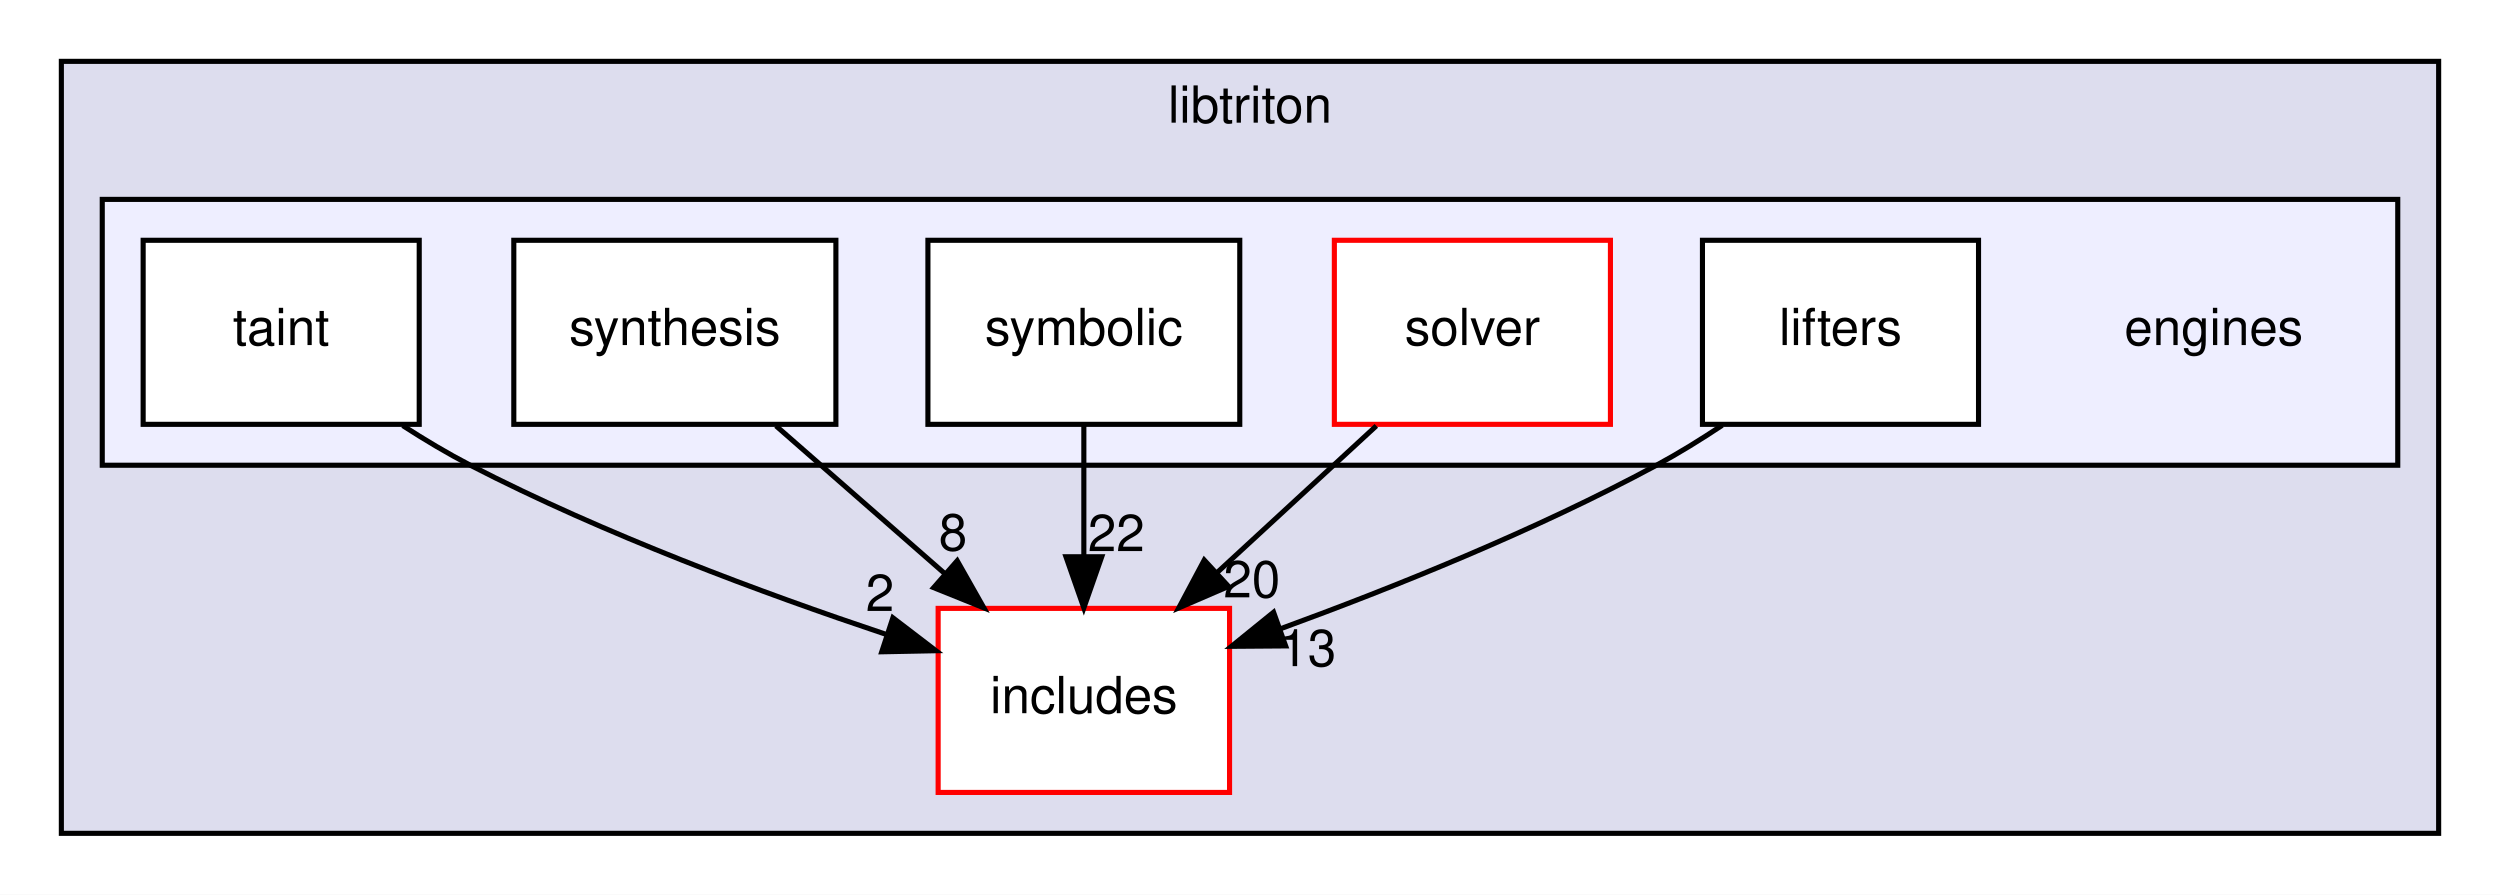
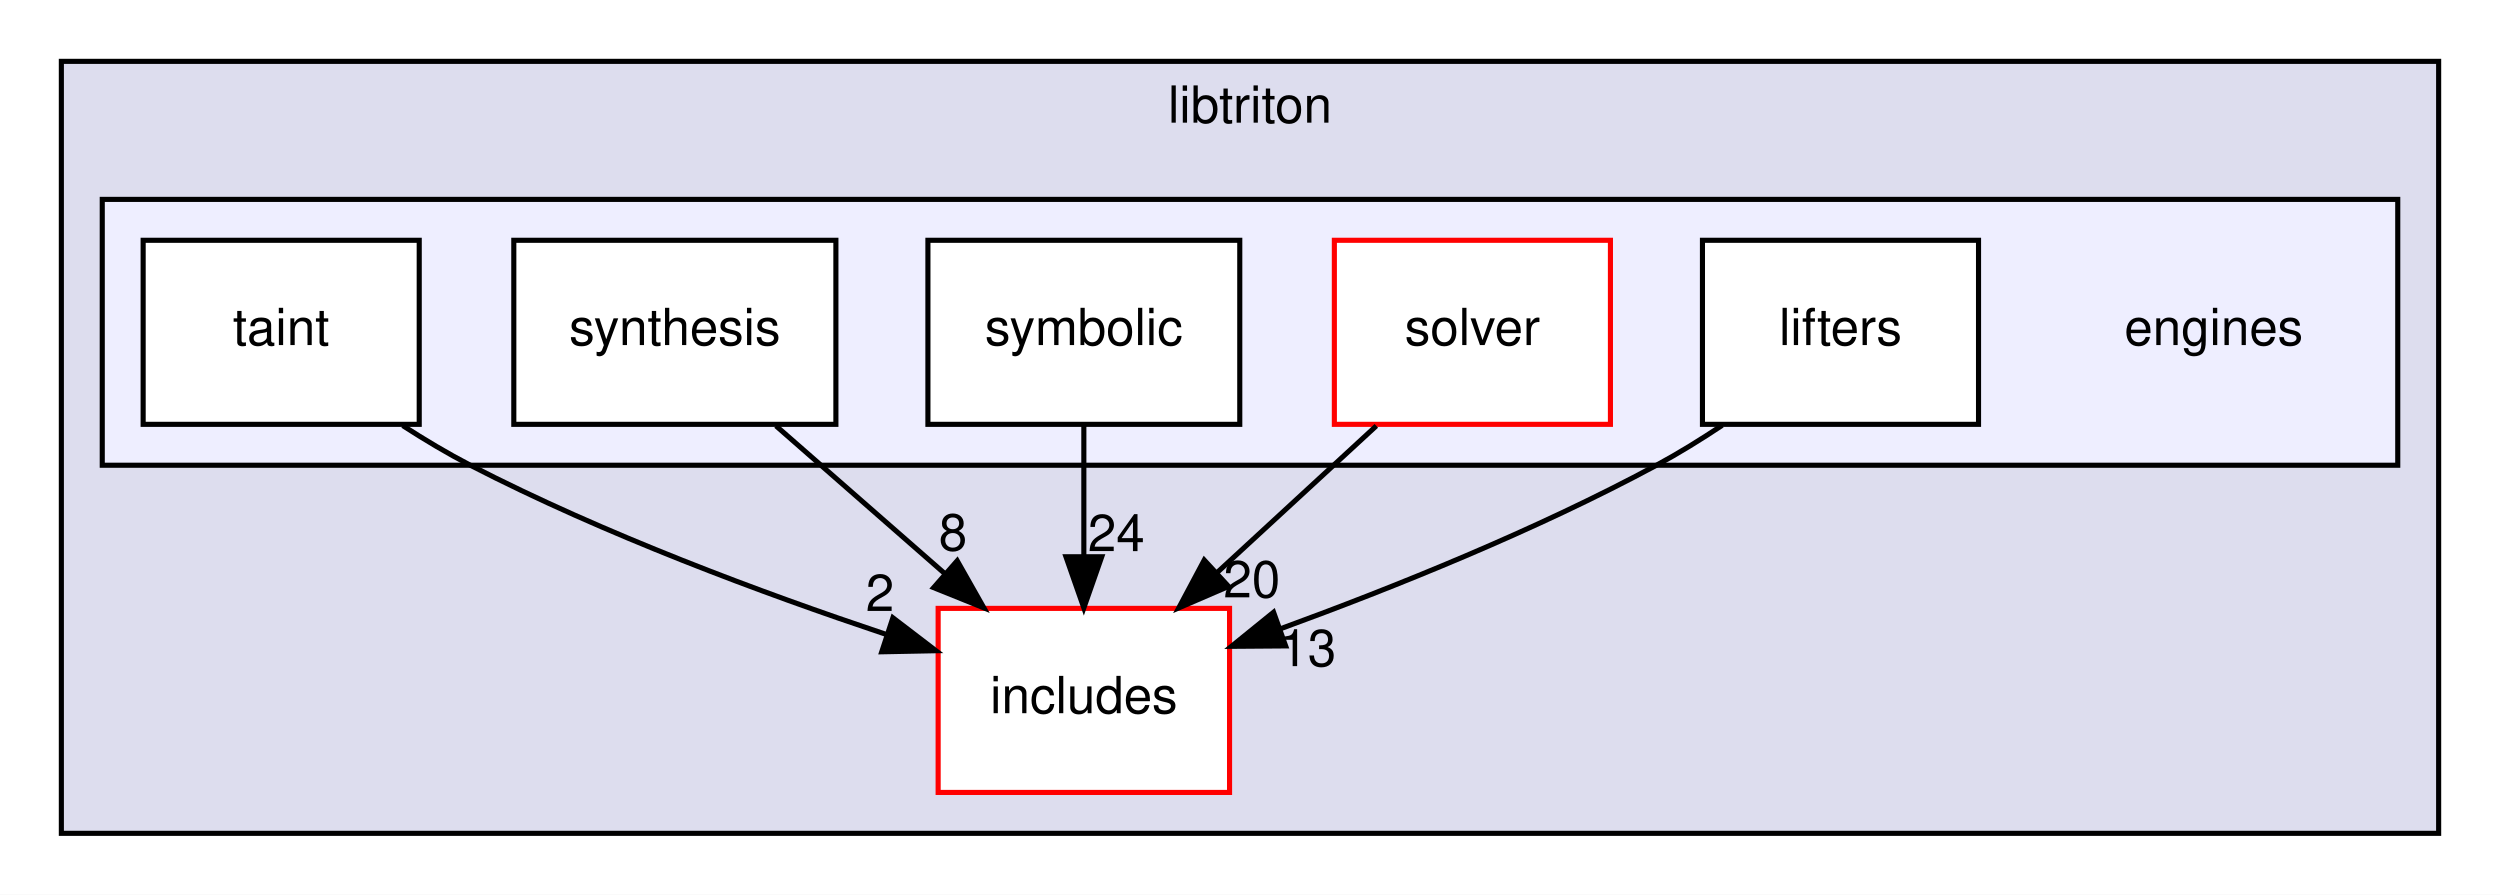
<svg xmlns="http://www.w3.org/2000/svg" xmlns:xlink="http://www.w3.org/1999/xlink" width="489pt" height="175pt" viewBox="0.00 0.00 489.00 175.00">
  <g id="graph0" class="graph" transform="scale(1 1) rotate(0) translate(4 171)">
    <polygon fill="white" stroke="transparent" points="-4,4 -4,-171 485,-171 485,4 -4,4" />
    <g id="clust1" class="cluster">
      <g id="a_clust1">
        <a xlink:href="dir_6826be0f3781bbf5456339e274d7c653.html" target="_top" xlink:title="libtriton">
          <polygon fill="#ddddee" stroke="black" points="8,-8 8,-159 473,-159 473,-8 8,-8" />
          <text text-anchor="middle" x="240.5" y="-147" font-family="Helvetica,sans-Serif" font-size="10.00">libtriton</text>
        </a>
      </g>
    </g>
    <g id="clust2" class="cluster">
      <g id="a_clust2">
        <a xlink:href="dir_8a4592047e397cc99d5435986dcaa724.html" target="_top">
          <polygon fill="#eeeeff" stroke="black" points="16,-80 16,-132 465,-132 465,-80 16,-80" />
        </a>
      </g>
    </g>
    <g id="node1" class="node">
      <g id="a_node1">
        <a xlink:href="dir_0a436fc82d73b0b9b664d07557632391.html" target="_top" xlink:title="includes">
          <polygon fill="white" stroke="red" points="236.5,-52 179.5,-52 179.5,-16 236.5,-16 236.5,-52" />
          <text text-anchor="middle" x="208" y="-31.5" font-family="Helvetica,sans-Serif" font-size="10.00">includes</text>
        </a>
      </g>
    </g>
    <g id="node2" class="node">
      <text text-anchor="middle" x="429" y="-103.5" font-family="Helvetica,sans-Serif" font-size="10.00">engines</text>
    </g>
    <g id="node3" class="node">
      <g id="a_node3">
        <a xlink:href="dir_8da2d78c8d7e761d978a83b178e3b1f1.html" target="_top" xlink:title="lifters">
          <polygon fill="white" stroke="black" points="383,-124 329,-124 329,-88 383,-88 383,-124" />
          <text text-anchor="middle" x="356" y="-103.5" font-family="Helvetica,sans-Serif" font-size="10.00">lifters</text>
        </a>
      </g>
    </g>
    <g id="edge5" class="edge">
      <path fill="none" stroke="black" d="M332.86,-87.81C328.68,-85.03 324.29,-82.31 320,-80 296.49,-67.32 268.62,-56.11 246.56,-48.05" />
      <polygon fill="black" stroke="black" points="247.47,-44.66 236.88,-44.58 245.11,-51.25 247.47,-44.66" />
      <g id="a_edge5-headlabel">
        <a xlink:href="dir_000020_000027.html" target="_top" xlink:title="13">
          <text text-anchor="middle" x="251.81" y="-40.7" font-family="Helvetica,sans-Serif" font-size="10.00">13</text>
        </a>
      </g>
    </g>
    <g id="node4" class="node">
      <g id="a_node4">
        <a xlink:href="dir_6408307a4d2f537021d7a2dc6107b634.html" target="_top" xlink:title="solver">
          <polygon fill="white" stroke="red" points="311,-124 257,-124 257,-88 311,-88 311,-124" />
          <text text-anchor="middle" x="284" y="-103.5" font-family="Helvetica,sans-Serif" font-size="10.00">solver</text>
        </a>
      </g>
    </g>
    <g id="edge4" class="edge">
      <path fill="none" stroke="black" d="M265.21,-87.7C255.83,-79.05 244.32,-68.45 234.09,-59.03" />
      <polygon fill="black" stroke="black" points="236.3,-56.3 226.57,-52.1 231.55,-61.45 236.3,-56.3" />
      <g id="a_edge4-headlabel">
        <a xlink:href="dir_000021_000027.html" target="_top" xlink:title="20">
          <text text-anchor="middle" x="240.86" y="-54.15" font-family="Helvetica,sans-Serif" font-size="10.00">20</text>
        </a>
      </g>
    </g>
    <g id="node5" class="node">
      <g id="a_node5">
        <a xlink:href="dir_5d163d56b379826e8b6fecbb4d2a5cde.html" target="_top" xlink:title="symbolic">
          <polygon fill="white" stroke="black" points="238.5,-124 177.5,-124 177.5,-88 238.5,-88 238.5,-124" />
          <text text-anchor="middle" x="208" y="-103.5" font-family="Helvetica,sans-Serif" font-size="10.00">symbolic</text>
        </a>
      </g>
    </g>
    <g id="edge2" class="edge">
      <path fill="none" stroke="black" d="M208,-87.7C208,-79.98 208,-70.71 208,-62.11" />
      <polygon fill="black" stroke="black" points="211.5,-62.1 208,-52.1 204.5,-62.1 211.5,-62.1" />
      <g id="a_edge2-headlabel">
-         <a xlink:href="dir_000024_000027.html" target="_top" xlink:title="22">
-           <text text-anchor="middle" x="214.34" y="-63.2" font-family="Helvetica,sans-Serif" font-size="10.00">22</text>
+         <a xlink:href="dir_000024_000027.html" target="_top" xlink:title="24">
+           <text text-anchor="middle" x="214.34" y="-63.2" font-family="Helvetica,sans-Serif" font-size="10.00">24</text>
        </a>
      </g>
    </g>
    <g id="node6" class="node">
      <g id="a_node6">
        <a xlink:href="dir_43a78711b146eb135379d6e36f91985d.html" target="_top" xlink:title="synthesis">
          <polygon fill="white" stroke="black" points="159.5,-124 96.5,-124 96.5,-88 159.5,-88 159.5,-124" />
          <text text-anchor="middle" x="128" y="-103.5" font-family="Helvetica,sans-Serif" font-size="10.00">synthesis</text>
        </a>
      </g>
    </g>
    <g id="edge1" class="edge">
      <path fill="none" stroke="black" d="M147.78,-87.7C157.75,-78.97 170.01,-68.24 180.86,-58.75" />
      <polygon fill="black" stroke="black" points="183.23,-61.32 188.45,-52.1 178.62,-56.06 183.23,-61.32" />
      <g id="a_edge1-headlabel">
        <a xlink:href="dir_000025_000027.html" target="_top" xlink:title="8">
          <text text-anchor="middle" x="182.4" y="-63.33" font-family="Helvetica,sans-Serif" font-size="10.00">8</text>
        </a>
      </g>
    </g>
    <g id="node7" class="node">
      <g id="a_node7">
        <a xlink:href="dir_f10a8ee7b670d86439d9b3dd80b1027c.html" target="_top" xlink:title="taint">
          <polygon fill="white" stroke="black" points="78,-124 24,-124 24,-88 78,-88 78,-124" />
          <text text-anchor="middle" x="51" y="-103.5" font-family="Helvetica,sans-Serif" font-size="10.00">taint</text>
        </a>
      </g>
    </g>
    <g id="edge3" class="edge">
      <path fill="none" stroke="black" d="M74.78,-87.75C79.07,-84.98 83.59,-82.28 88,-80 114.12,-66.52 145.25,-54.96 169.25,-46.94" />
      <polygon fill="black" stroke="black" points="170.65,-50.16 179.07,-43.72 168.47,-43.51 170.65,-50.16" />
      <g id="a_edge3-headlabel">
        <a xlink:href="dir_000026_000027.html" target="_top" xlink:title="2">
          <text text-anchor="middle" x="168.12" y="-51.48" font-family="Helvetica,sans-Serif" font-size="10.00">2</text>
        </a>
      </g>
    </g>
  </g>
</svg>
